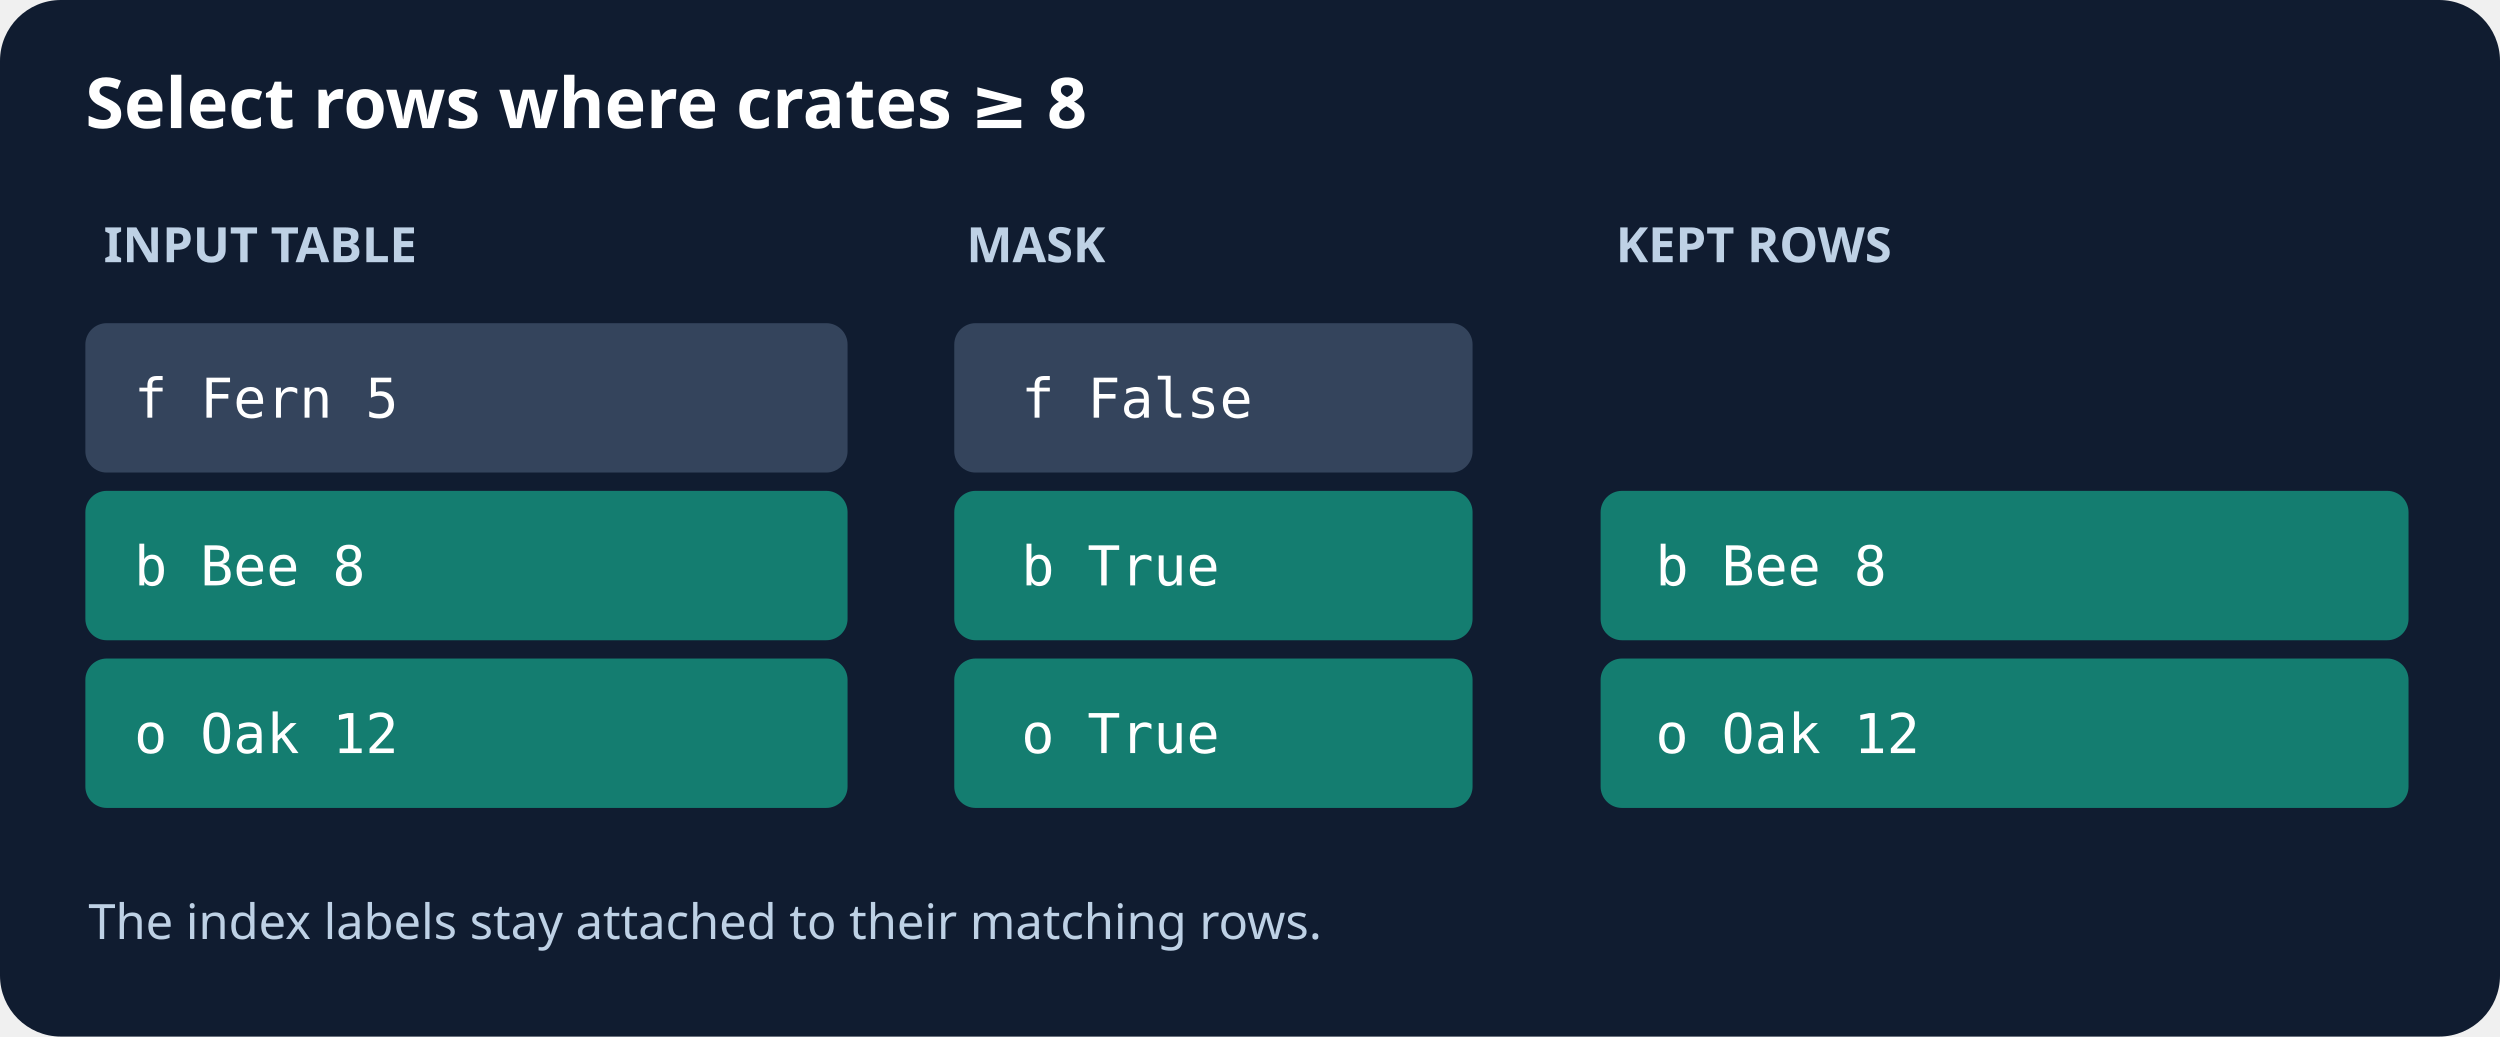
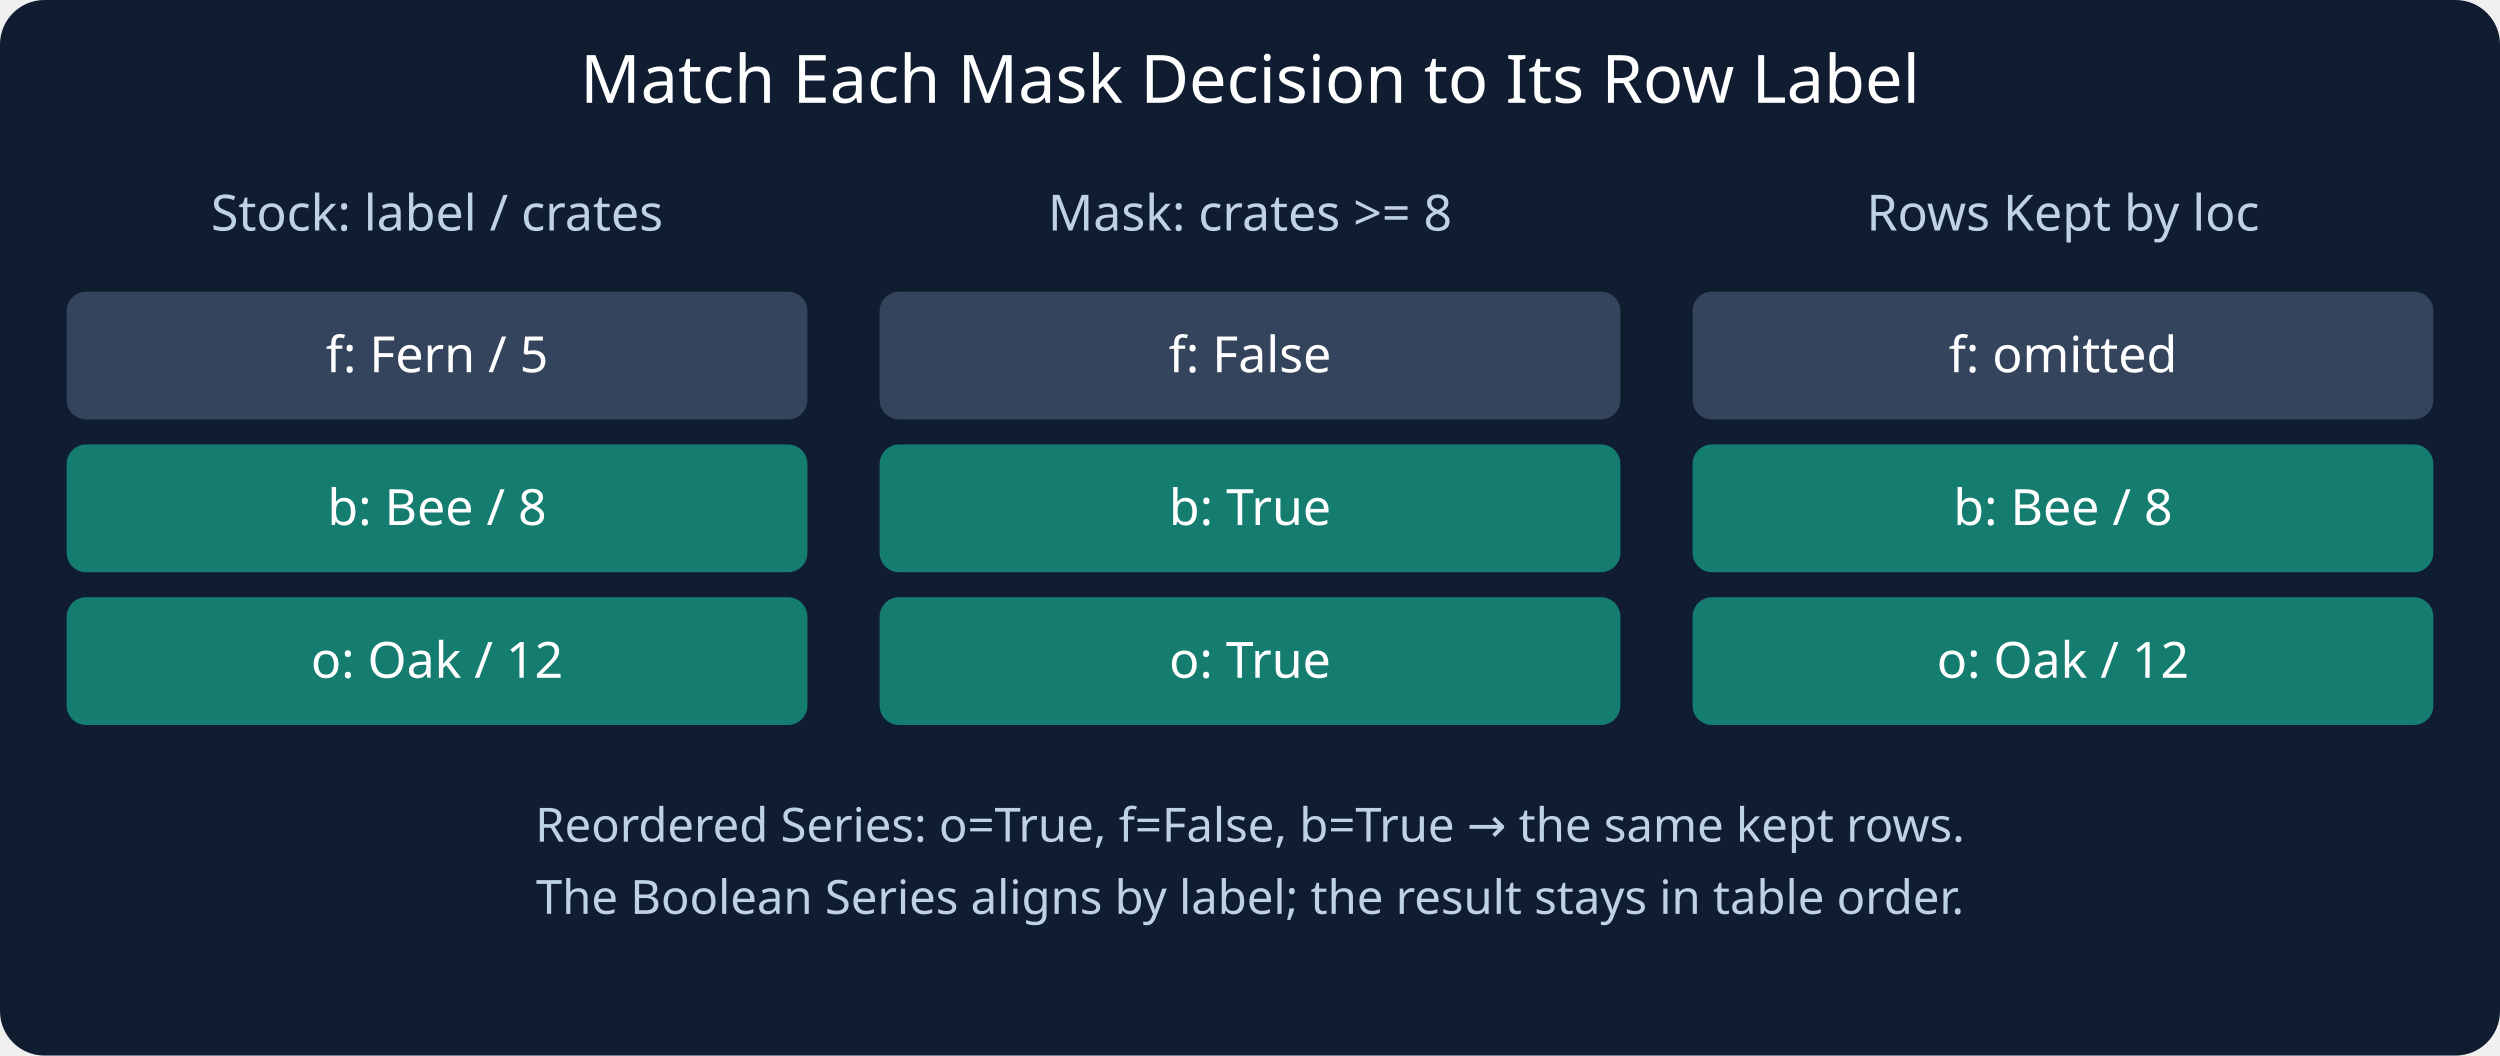
- <svg xmlns="http://www.w3.org/2000/svg" viewBox="0 0 820 340" role="img" aria-labelledby="title desc">
-   <rect width="820" height="340" rx="20" fill="#101c30" />
-   <text x="28" y="42" font-family="sans-serif" font-weight="bold" font-size="23" fill="#ffffff">Select rows where crates ≥ 8</text>
-   <g font-family="sans-serif" font-size="16" font-weight="bold" fill="#bed1e5">
-     <text x="34" y="86">INPUT TABLE</text>
-     <text x="317" y="86">MASK</text>
-     <text x="530" y="86">KEPT ROWS</text>
-   </g>
-   <g font-family="monospace" font-size="18" fill="#ffffff">
-     <rect x="28" y="106" width="250" height="49" rx="7" fill="#34445c" />
-     <text x="44" y="137">f  Fern   5</text>
-     <rect x="28" y="161" width="250" height="49" rx="7" fill="#147d70" />
-     <text x="44" y="192">b  Bee    8</text>
-     <rect x="28" y="216" width="250" height="49" rx="7" fill="#147d70" />
-     <text x="44" y="247">o  Oak   12</text>
-     <rect x="313" y="106" width="170" height="49" rx="7" fill="#34445c" />
-     <text x="335" y="137">f  False</text>
-     <rect x="313" y="161" width="170" height="49" rx="7" fill="#147d70" />
-     <text x="335" y="192">b  True</text>
-     <rect x="313" y="216" width="170" height="49" rx="7" fill="#147d70" />
-     <text x="335" y="247">o  True</text>
-     <rect x="525" y="161" width="265" height="49" rx="7" fill="#147d70" />
-     <text x="543" y="192">b  Bee    8</text>
-     <rect x="525" y="216" width="265" height="49" rx="7" fill="#147d70" />
-     <text x="543" y="247">o  Oak   12</text>
-   </g>
-   <text x="29" y="308" font-family="sans-serif" font-size="16" fill="#bed1e5">The index labels stay attached to their matching rows.</text>
+ <svg xmlns="http://www.w3.org/2000/svg" viewBox="0 0 900 380" role="img" aria-labelledby="title desc">
+   <rect width="900" height="380" rx="16" fill="#101c30" />
+   <text x="450.0" y="37" text-anchor="middle" font-family="sans-serif" font-size="24" fill="#ffffff">Match Each Mask Decision to Its Row Label</text>
+   <text x="157.333" y="83" text-anchor="middle" font-family="sans-serif" font-size="18" fill="#bed1e5">Stock: label / crates</text>
+   <rect x="24.0" y="105" width="266.667" height="46" rx="7" fill="#34445c" />
+   <text x="157.333" y="134" text-anchor="middle" font-family="sans-serif" font-size="18" fill="#ffffff">f: Fern / 5</text>
+   <rect x="24.0" y="160" width="266.667" height="46" rx="7" fill="#147d70" />
+   <text x="157.333" y="189" text-anchor="middle" font-family="sans-serif" font-size="18" fill="#ffffff">b: Bee / 8</text>
+   <rect x="24.0" y="215" width="266.667" height="46" rx="7" fill="#147d70" />
+   <text x="157.333" y="244" text-anchor="middle" font-family="sans-serif" font-size="18" fill="#ffffff">o: Oak / 12</text>
+   <text x="450.0" y="83" text-anchor="middle" font-family="sans-serif" font-size="18" fill="#bed1e5">Mask: crates &gt;= 8</text>
+   <rect x="316.667" y="105" width="266.667" height="46" rx="7" fill="#34445c" />
+   <text x="450.0" y="134" text-anchor="middle" font-family="sans-serif" font-size="18" fill="#ffffff">f: False</text>
+   <rect x="316.667" y="160" width="266.667" height="46" rx="7" fill="#147d70" />
+   <text x="450.0" y="189" text-anchor="middle" font-family="sans-serif" font-size="18" fill="#ffffff">b: True</text>
+   <rect x="316.667" y="215" width="266.667" height="46" rx="7" fill="#147d70" />
+   <text x="450.0" y="244" text-anchor="middle" font-family="sans-serif" font-size="18" fill="#ffffff">o: True</text>
+   <text x="742.667" y="83" text-anchor="middle" font-family="sans-serif" font-size="18" fill="#bed1e5">Rows Kept by loc</text>
+   <rect x="609.333" y="105" width="266.667" height="46" rx="7" fill="#34445c" />
+   <text x="742.667" y="134" text-anchor="middle" font-family="sans-serif" font-size="18" fill="#ffffff">f: omitted</text>
+   <rect x="609.333" y="160" width="266.667" height="46" rx="7" fill="#147d70" />
+   <text x="742.667" y="189" text-anchor="middle" font-family="sans-serif" font-size="18" fill="#ffffff">b: Bee / 8</text>
+   <rect x="609.333" y="215" width="266.667" height="46" rx="7" fill="#147d70" />
+   <text x="742.667" y="244" text-anchor="middle" font-family="sans-serif" font-size="18" fill="#ffffff">o: Oak / 12</text>
+   <text x="450.0" y="303" text-anchor="middle" font-family="sans-serif" font-size="17" fill="#bed1e5">Reordered Series: o=True, f=False, b=True → the same kept rows.</text>
+   <text x="450.0" y="329" text-anchor="middle" font-family="sans-serif" font-size="17" fill="#bed1e5">The Boolean Series aligns by label; the result stays in table order.</text>
</svg>
